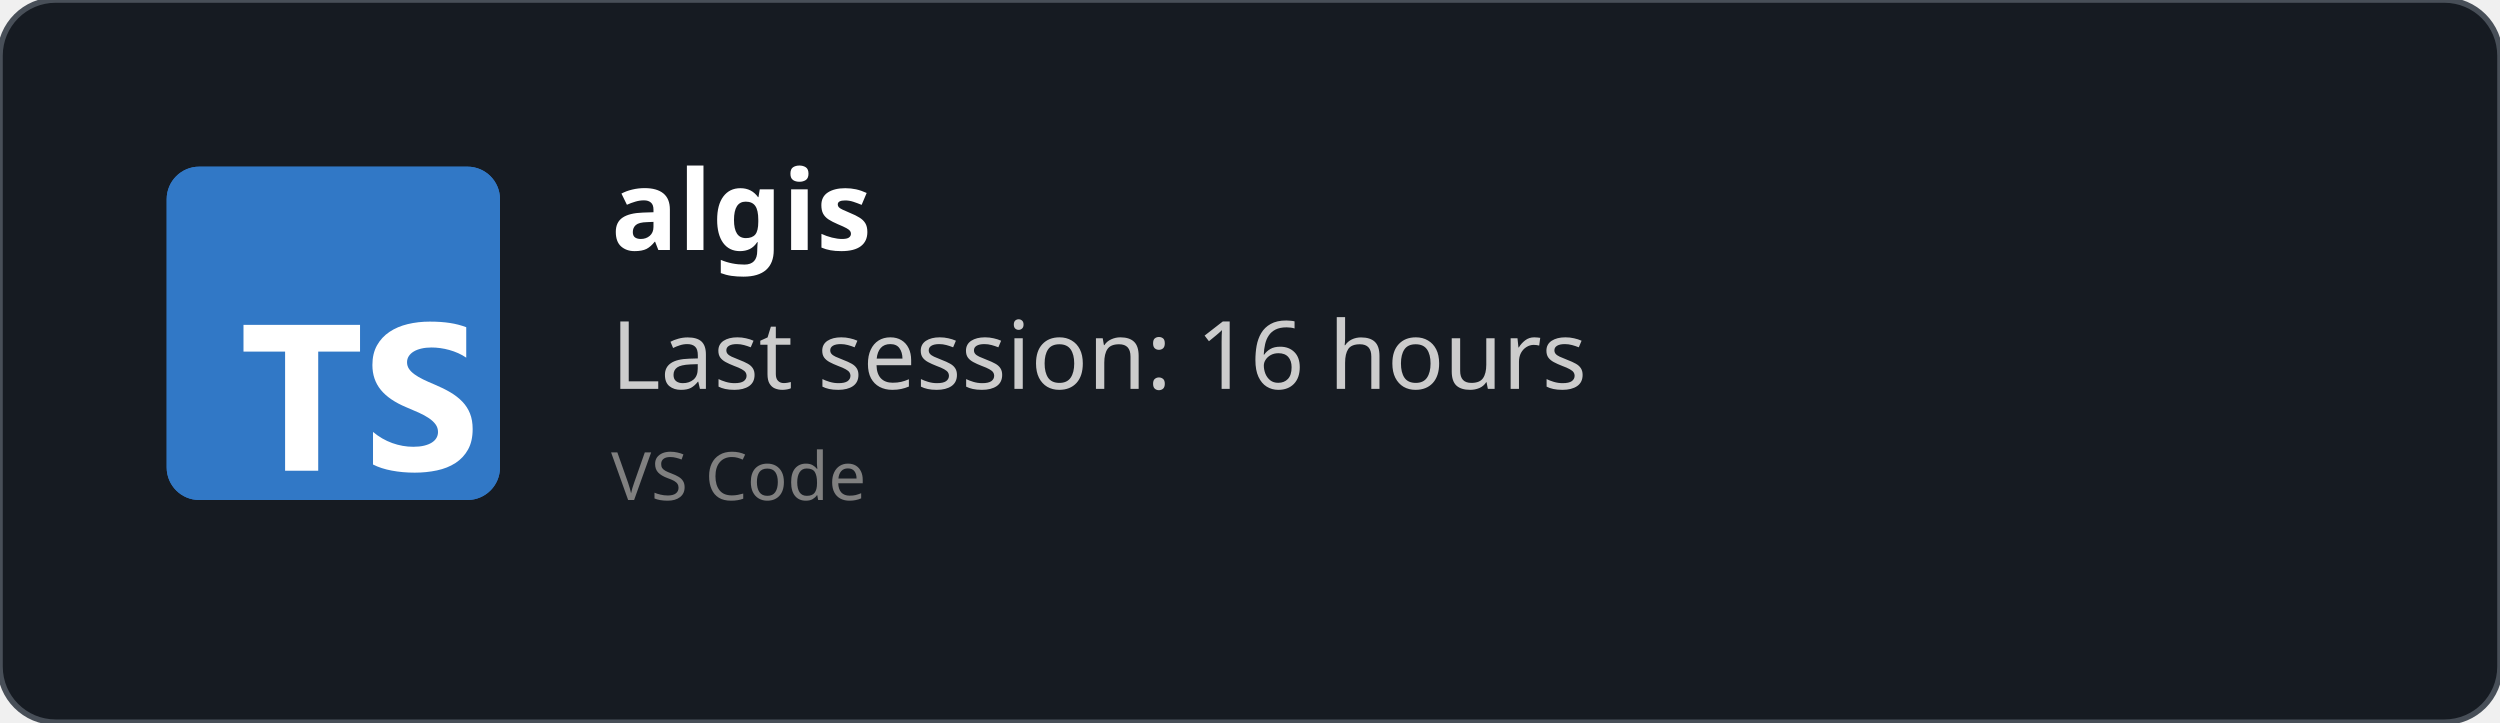
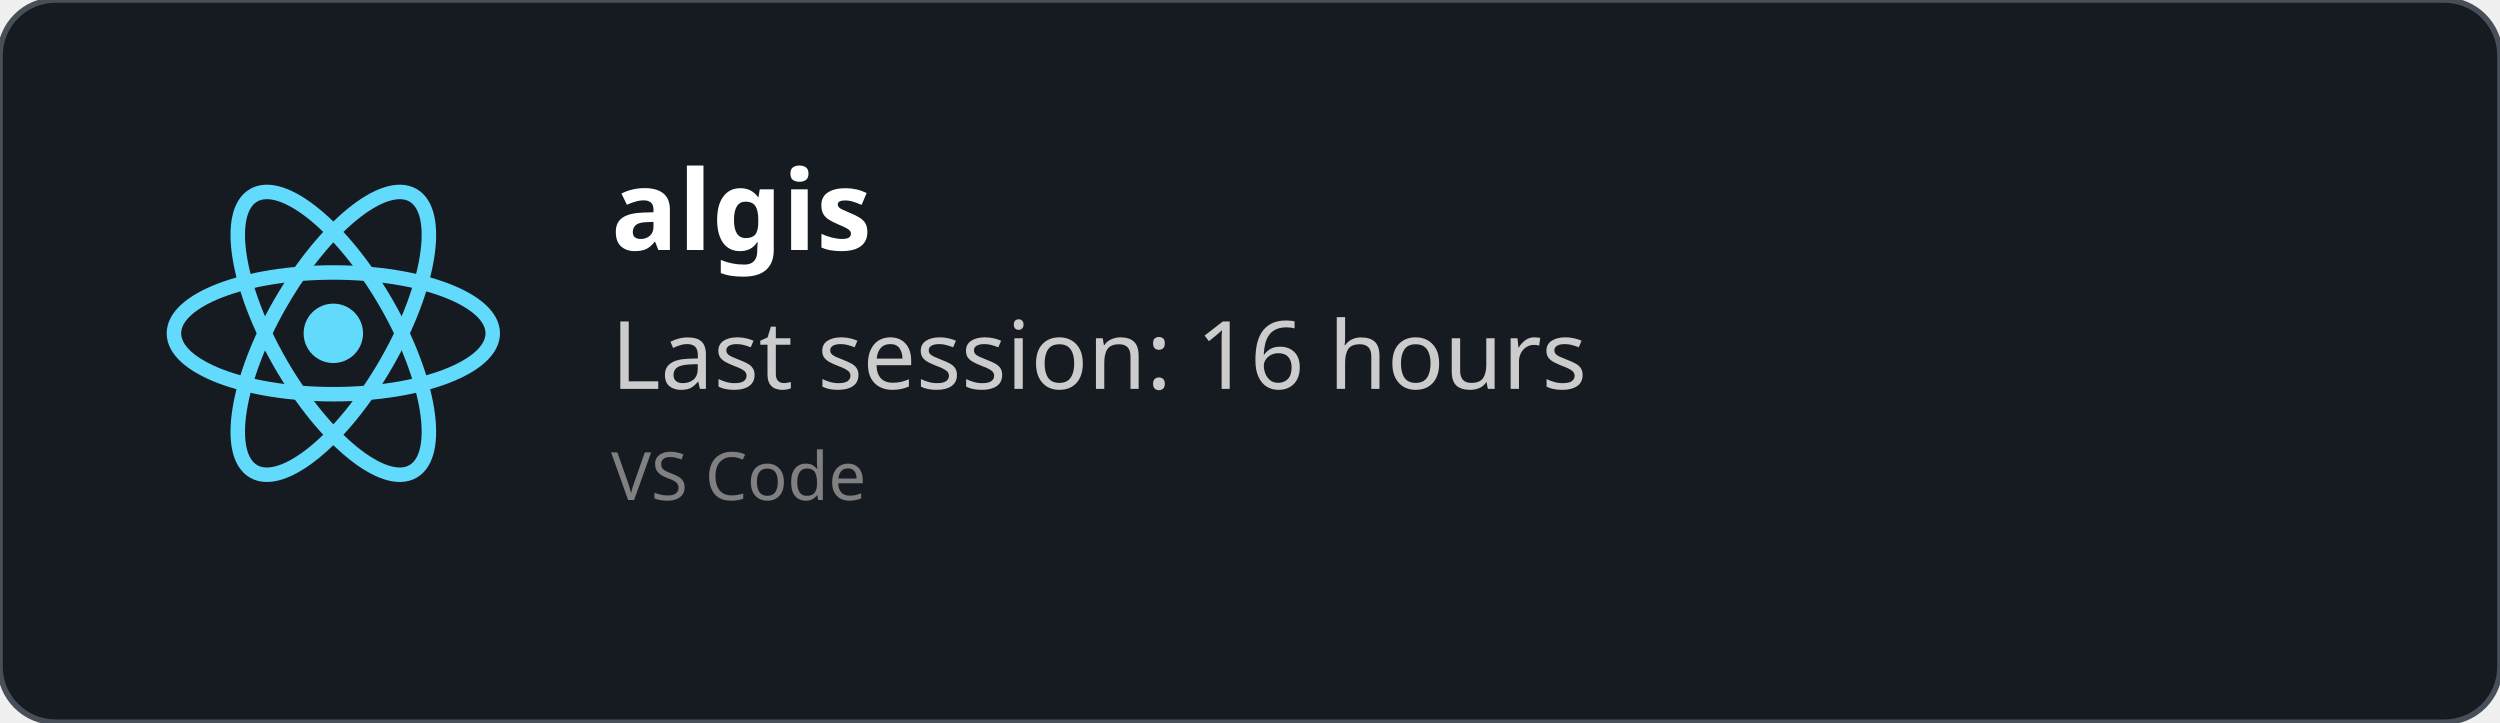
<svg xmlns="http://www.w3.org/2000/svg" width="450" height="130" viewBox="0 0 450 130" fill="none" role="img">
  <style>
    *{
        font-family: 'Segoe UI', Ubuntu, monospace
    }
    </style>
  <defs>
    <clipPath id="horizontalClip" x="20" y="20" width="500" height="200">
      <rect x="90" y="20" width="300" height="50" />
    </clipPath>
  </defs>
  <rect width="450" height="130" fill="rgba(22,27,34)" stroke="#484f58" stroke-width="1" fill-opacity="1" stroke-opacity="1" x="0" y="0" rx="10px" ry="10px">
    </rect>
-   <svg fill="none" height="60" viewBox="0 0 512 512" width="60" x="30" y="30">
-     <rect fill="#3178c6" height="512" rx="50" width="512" />
-     <rect fill="#3178c6" height="512" rx="50" width="512" />
-     <path clip-rule="evenodd" d="m316.939 407.424v50.061c8.138 4.172 17.763 7.3 28.875 9.386s22.823 3.129 35.135 3.129c11.999 0 23.397-1.147 34.196-3.442 10.799-2.294 20.268-6.075 28.406-11.342 8.138-5.266 14.581-12.15 19.328-20.65s7.121-19.007 7.121-31.522c0-9.074-1.356-17.026-4.069-23.857s-6.625-12.906-11.738-18.225c-5.112-5.319-11.242-10.091-18.389-14.315s-15.207-8.213-24.18-11.967c-6.573-2.712-12.468-5.345-17.685-7.9-5.217-2.556-9.651-5.163-13.303-7.822-3.652-2.66-6.469-5.476-8.451-8.448-1.982-2.973-2.974-6.336-2.974-10.091 0-3.441.887-6.544 2.661-9.308s4.278-5.136 7.512-7.118c3.235-1.981 7.199-3.52 11.894-4.615 4.696-1.095 9.912-1.642 15.651-1.642 4.173 0 8.581.313 13.224.938 4.643.626 9.312 1.591 14.008 2.894 4.695 1.304 9.259 2.947 13.694 4.928 4.434 1.982 8.529 4.276 12.285 6.884v-46.776c-7.616-2.92-15.937-5.084-24.962-6.492s-19.381-2.112-31.066-2.112c-11.895 0-23.163 1.278-33.805 3.833s-20.006 6.544-28.093 11.967c-8.086 5.424-14.476 12.333-19.171 20.729-4.695 8.395-7.043 18.433-7.043 30.114 0 14.914 4.304 27.638 12.912 38.172 8.607 10.533 21.675 19.45 39.204 26.751 6.886 2.816 13.303 5.579 19.25 8.291s11.086 5.528 15.415 8.448c4.33 2.92 7.747 6.101 10.252 9.543 2.504 3.441 3.756 7.352 3.756 11.733 0 3.233-.783 6.231-2.348 8.995s-3.939 5.162-7.121 7.196-7.147 3.624-11.894 4.771c-4.748 1.148-10.303 1.721-16.668 1.721-10.851 0-21.597-1.903-32.24-5.71-10.642-3.806-20.502-9.516-29.579-17.13zm-84.159-123.342h64.22v-41.082h-179v41.082h63.906v182.918h50.874z" fill="#fff" fill-rule="evenodd" />
+   <svg height="60" width="60" x="30" y="30" viewBox="-11.5 -10.232 23 20.463">
+     <circle cx="0" cy="0" r="2.05" fill="#61dafb" />
+     <g stroke="#61dafb" stroke-width="1" fill="none">
+       <ellipse rx="11" ry="4.2" />
+       <ellipse rx="11" ry="4.2" transform="rotate(60)" />
+       <ellipse rx="11" ry="4.2" transform="rotate(120)" />
+     </g>
  </svg>
  <text x="110" y="45" font-size="20" clip-path="url(#horizontalClip)" font-weight="bold" font-family="Ubuntu" fill="white">
    algis
    </text>
  <text x="110" y="70" font-size="17px" font-family="Ubuntu" fill="#ccc">
    Last session: 16 hours
    </text>
  <text x="110" y="90" font-size="12px" font-family="Ubuntu" fill="grey">
    VS Code
    </text>
</svg>
